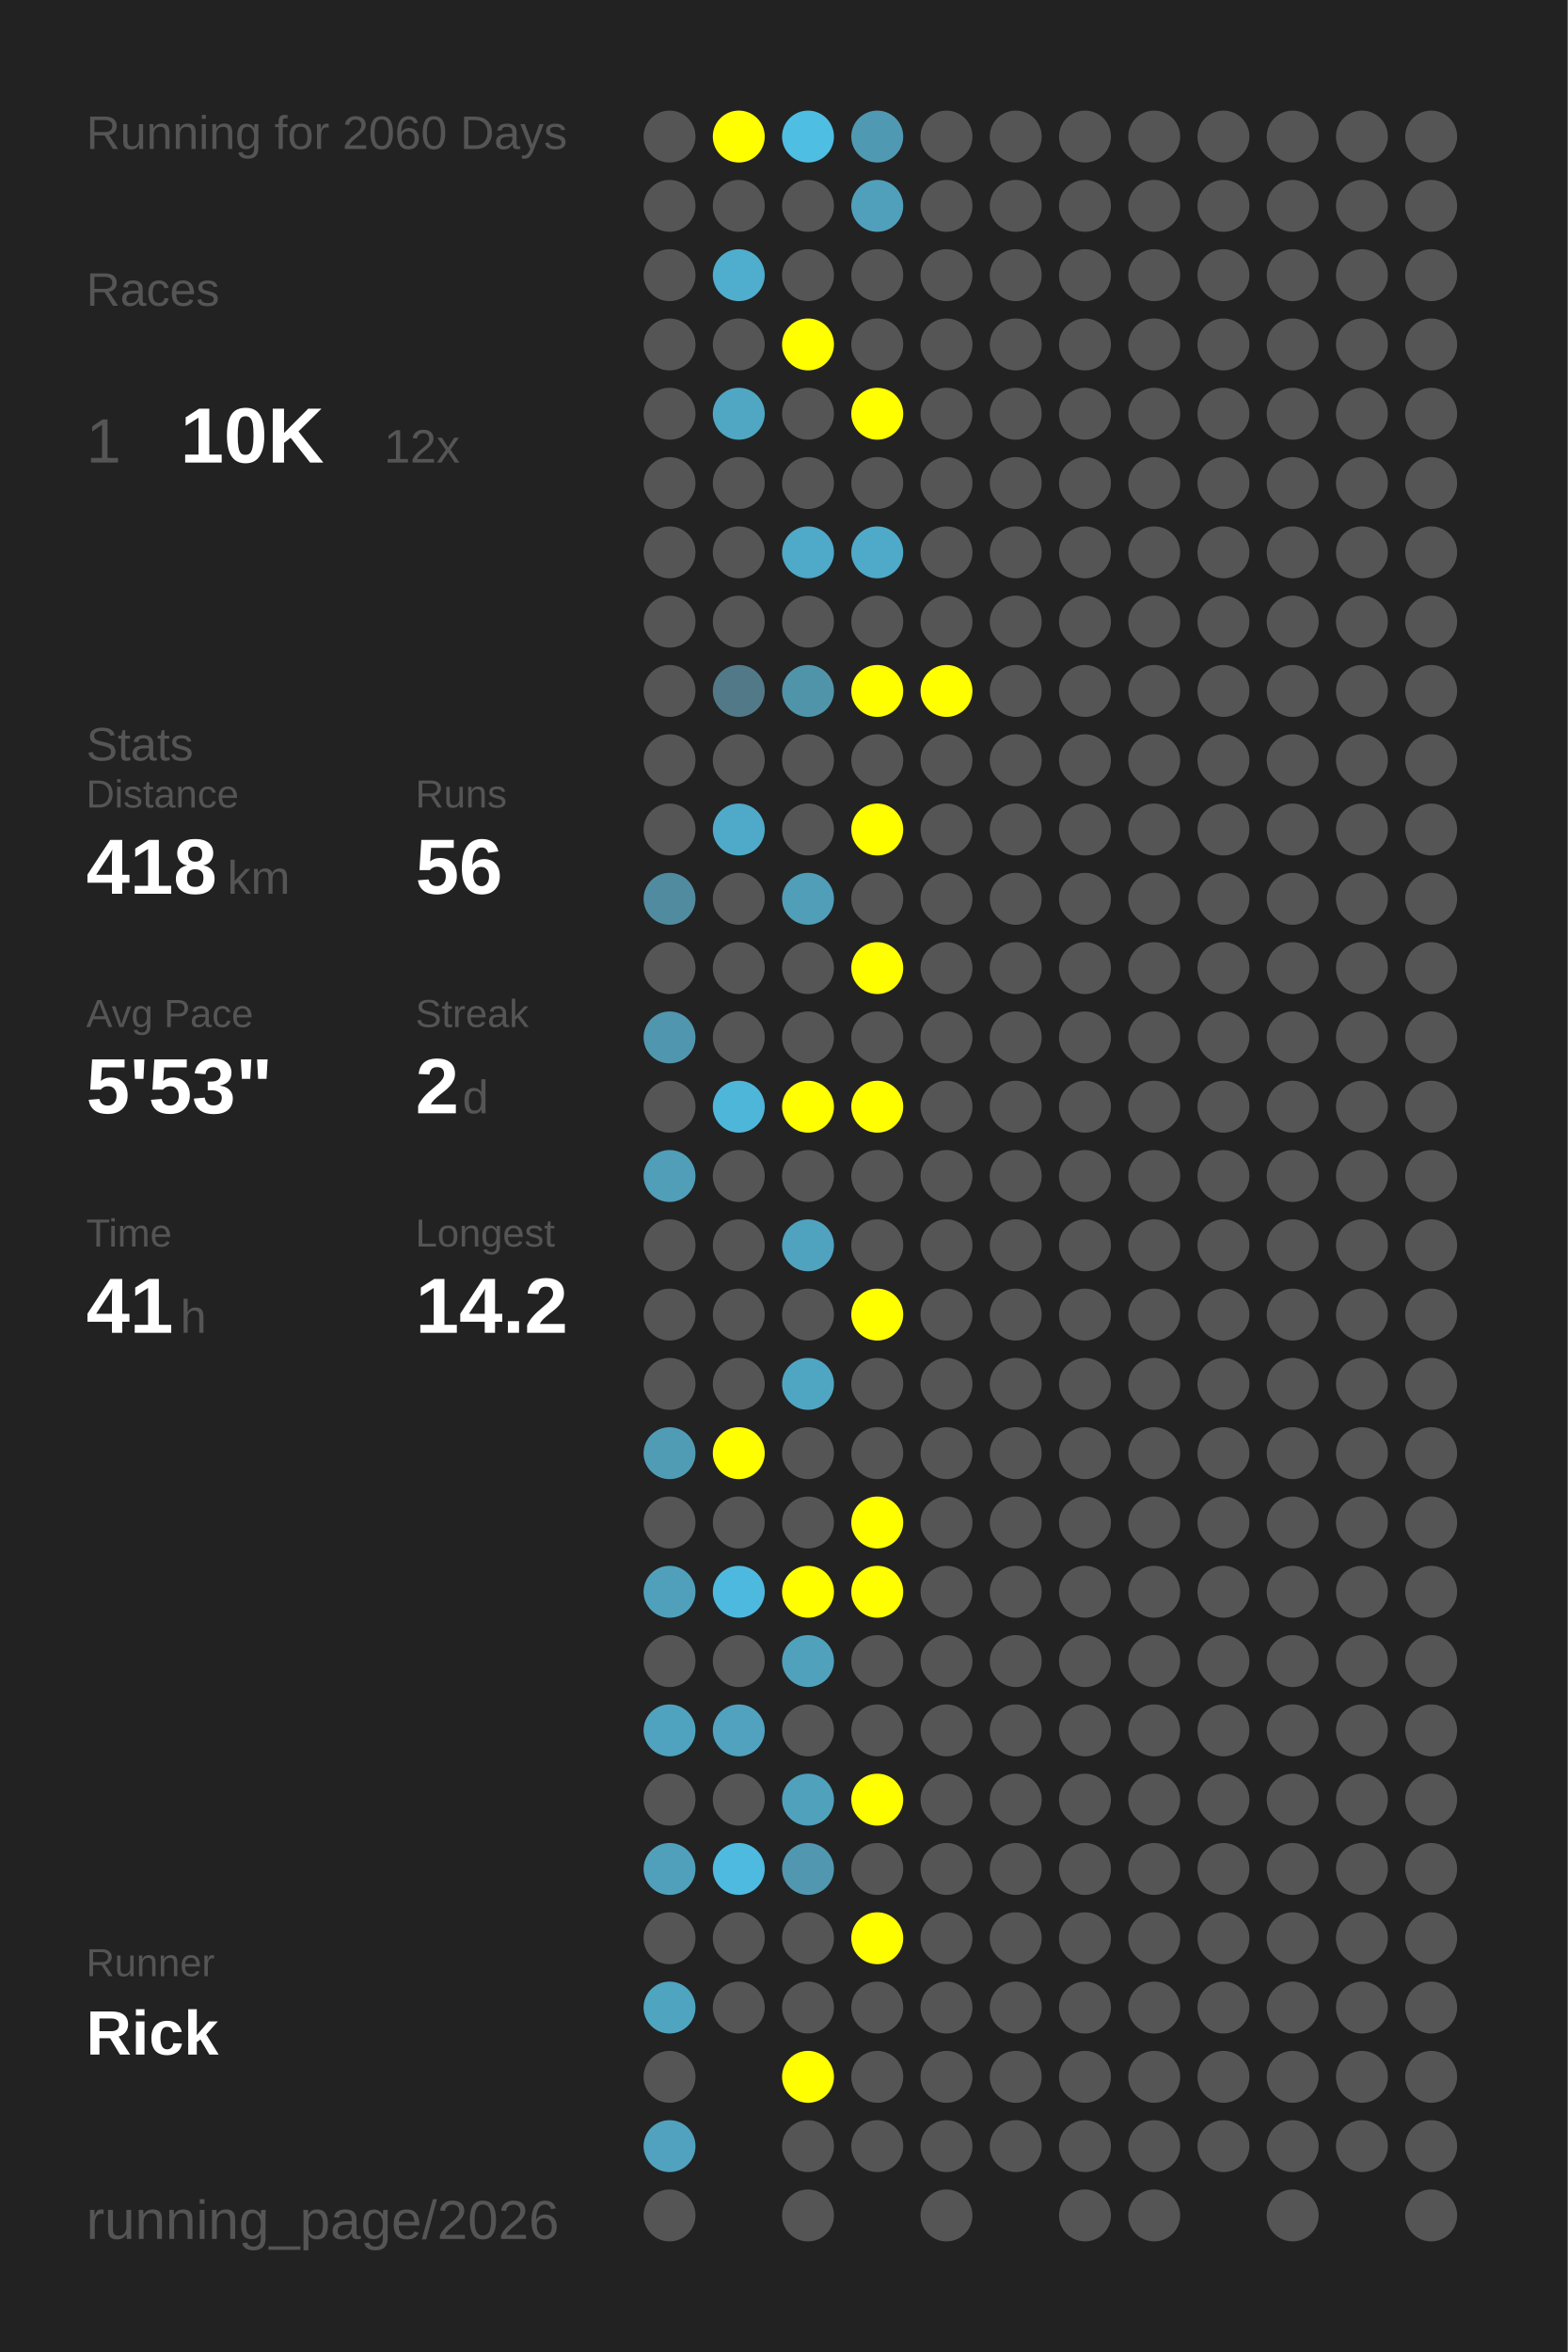
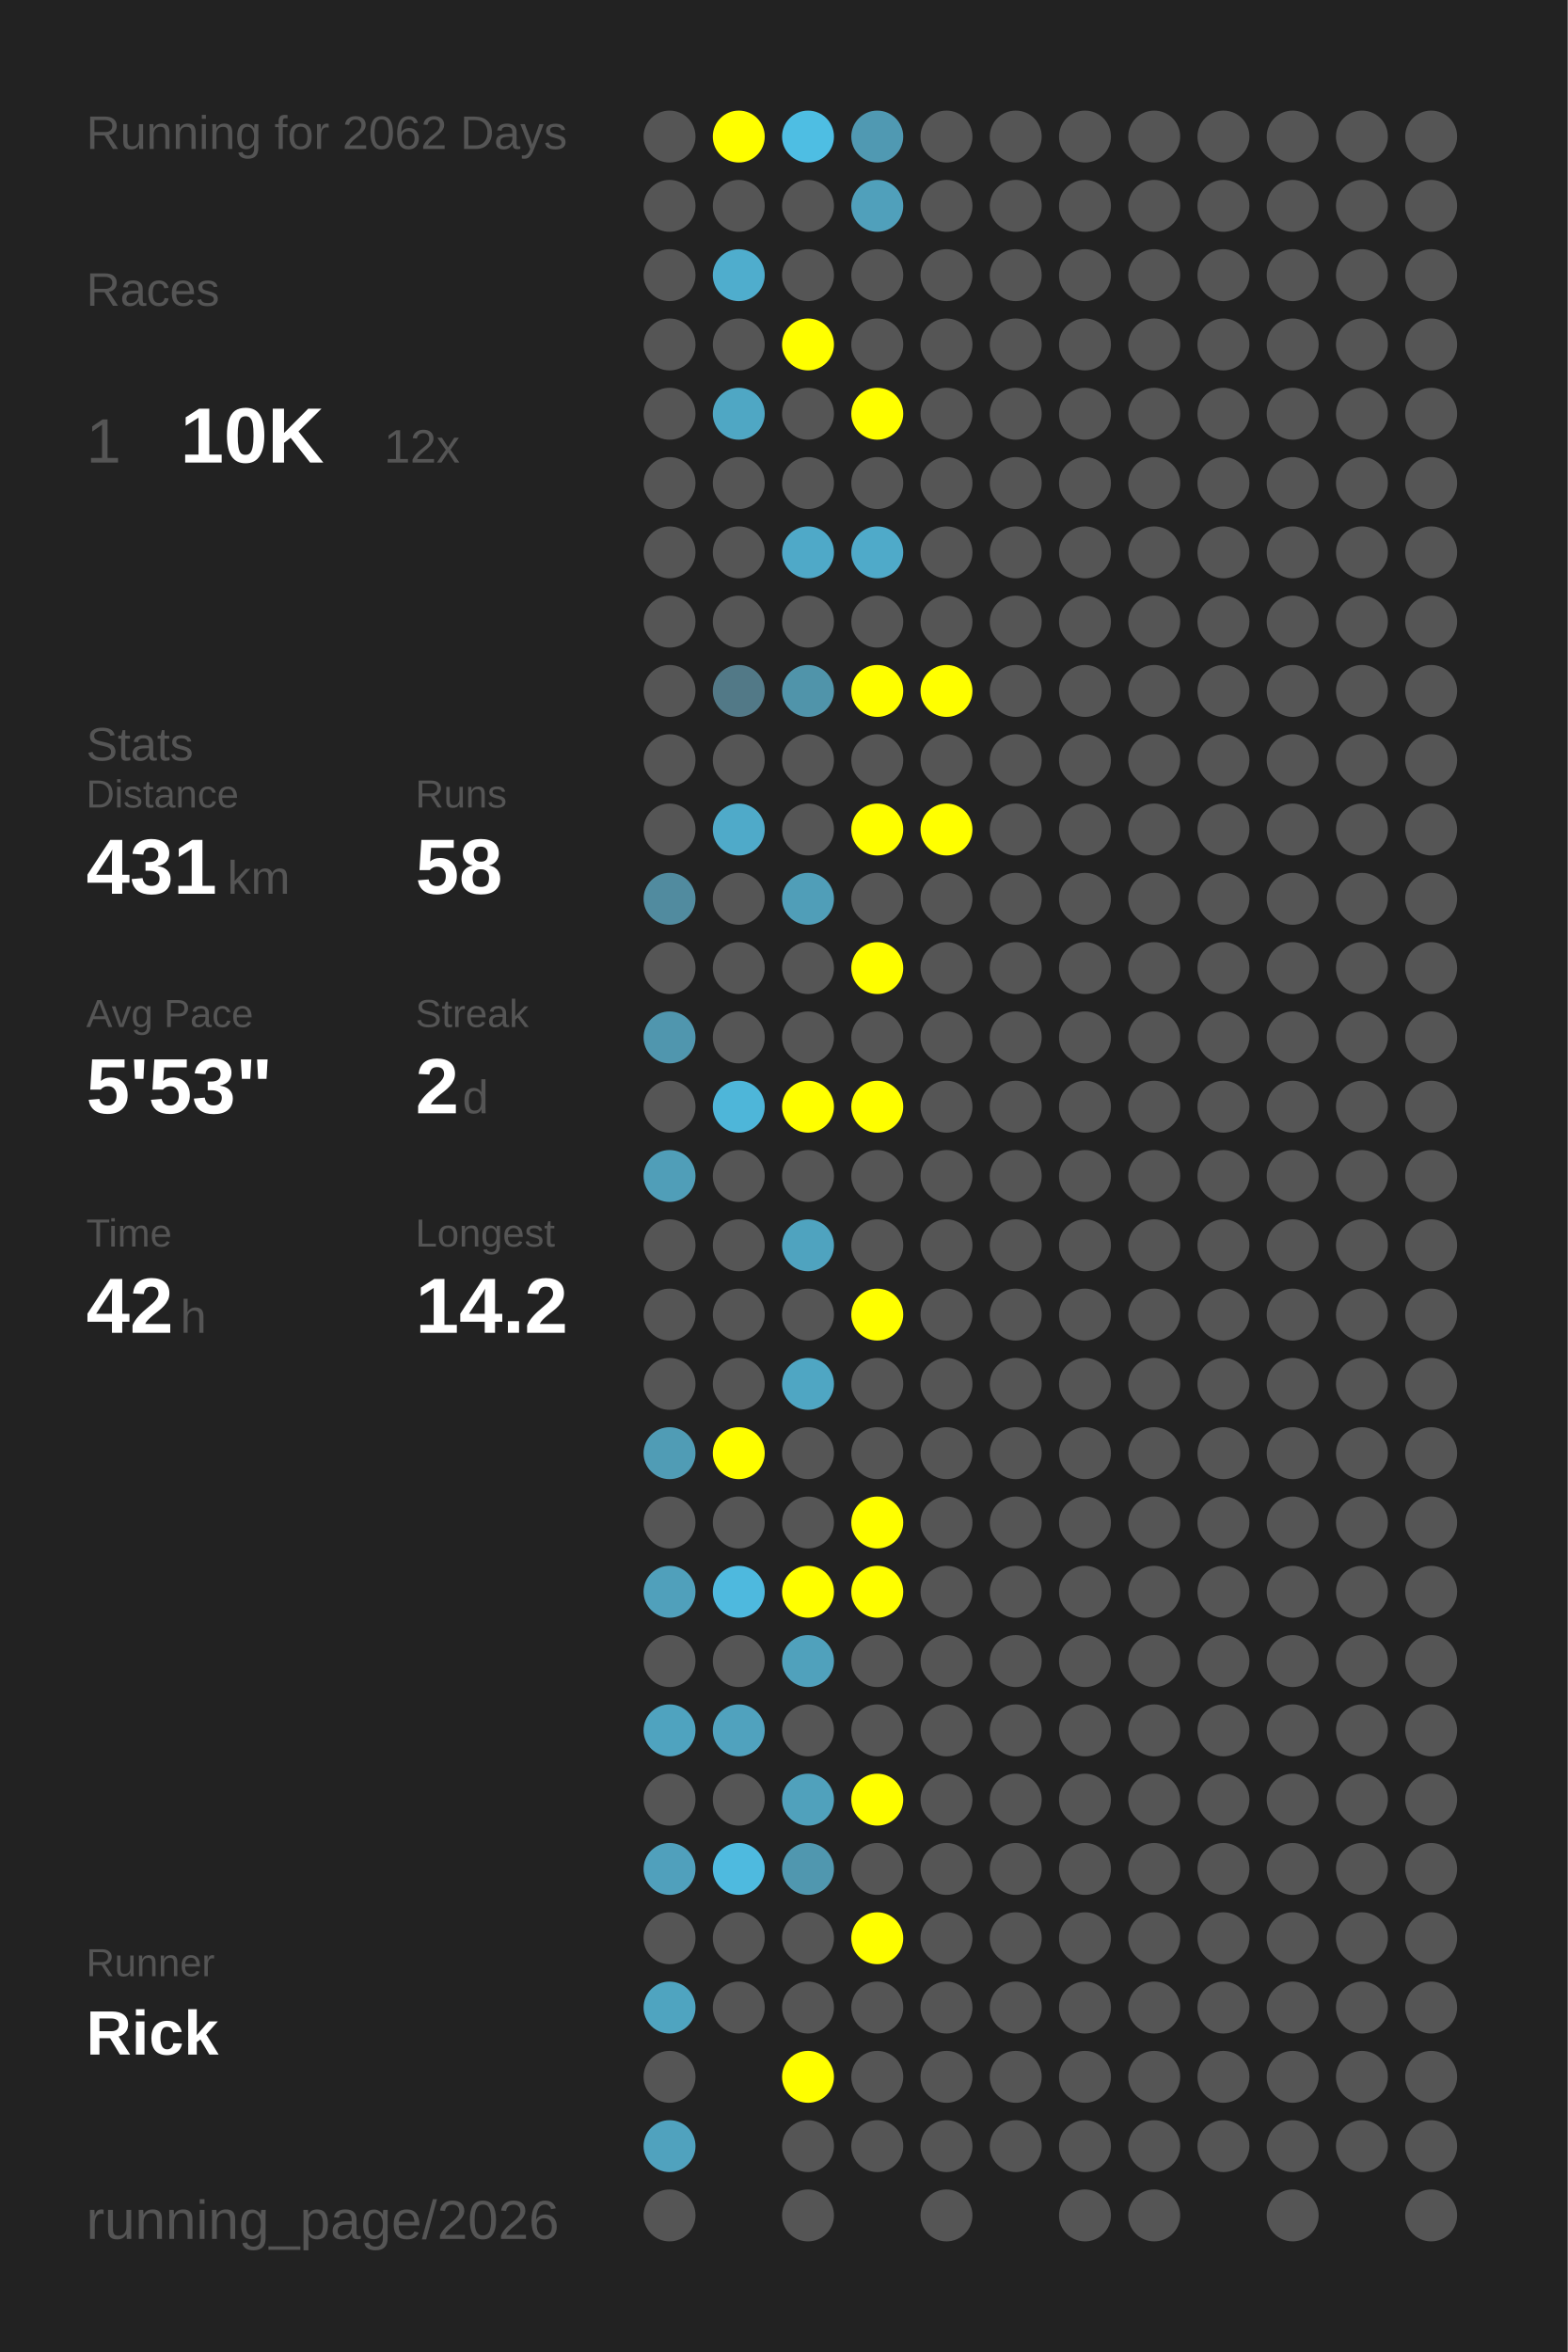
<svg xmlns="http://www.w3.org/2000/svg" baseProfile="full" height="300mm" version="1.1" viewBox="0,0,200,300" width="200mm">
  <defs />
  <rect fill="#222222" height="300" width="200" x="0" y="0" />
-   <text fill="#555555" style="font-size:6px; font-family:Arial;" x="11" y="19">Running for 2060 Days</text>
+   <text fill="#555555" style="font-size:6px; font-family:Arial;" x="11" y="19">Running for 2062 Days</text>
  <text fill="#555555" style="font-size:6px; font-family:Arial;" x="11" y="39">Races</text>
  <text fill="#555555" style="font-size:8px; font-family:Arial;" x="11" y="59">1</text>
  <text fill="#FFFFFF" style="font-size:10px; font-family:Arial; font-weight:bold;" x="23" y="59">10K</text>
  <text fill="#555555" style="font-size:6px; font-family:Arial;" x="49" y="59">12x</text>
  <text fill="#555555" style="font-size:6px; font-family:Arial;" x="11" y="97">Stats</text>
  <text fill="#555555" style="font-size:5px; font-family:Arial;" x="11" y="103">Distance</text>
-   <text fill="#FFFFFF" style="font-size:10px; font-family:Arial; font-weight:bold;" x="11" y="114">418</text>
+   <text fill="#FFFFFF" style="font-size:10px; font-family:Arial; font-weight:bold;" x="11" y="114">431</text>
  <text fill="#555555" style="font-size:6px; font-family:Arial;" x="29" y="114">km</text>
  <text fill="#555555" style="font-size:5px; font-family:Arial;" x="53" y="103">Runs</text>
-   <text fill="#FFFFFF" style="font-size:10px; font-family:Arial; font-weight:bold;" x="53" y="114">56</text>
+   <text fill="#FFFFFF" style="font-size:10px; font-family:Arial; font-weight:bold;" x="53" y="114">58</text>
  <text fill="#555555" style="font-size:5px; font-family:Arial;" x="11" y="131">Avg Pace</text>
  <text fill="#FFFFFF" style="font-size:10px; font-family:Arial; font-weight:bold;" x="11" y="142">5'53"</text>
  <text fill="#555555" style="font-size:5px; font-family:Arial;" x="53" y="131">Streak</text>
  <text fill="#FFFFFF" style="font-size:10px; font-family:Arial; font-weight:bold;" x="53" y="142">2</text>
  <text fill="#555555" style="font-size:6px; font-family:Arial;" x="59" y="142">d</text>
  <text fill="#555555" style="font-size:5px; font-family:Arial;" x="11" y="159">Time</text>
-   <text fill="#FFFFFF" style="font-size:10px; font-family:Arial; font-weight:bold;" x="11" y="170">41</text>
+   <text fill="#FFFFFF" style="font-size:10px; font-family:Arial; font-weight:bold;" x="11" y="170">42</text>
  <text fill="#555555" style="font-size:6px; font-family:Arial;" x="23" y="170">h</text>
  <text fill="#555555" style="font-size:5px; font-family:Arial;" x="53" y="159">Longest</text>
  <text fill="#FFFFFF" style="font-size:10px; font-family:Arial; font-weight:bold;" x="53" y="170">14.2</text>
  <text fill="#555555" style="font-size:5px; font-family:Arial;" x="11" y="252.065">Runner</text>
  <text fill="#FFFFFF" style="font-size:8px; font-family:Arial; font-weight:bold;" x="11" y="262.065">Rick</text>
  <text fill="#555555" style="font-size:7px; font-family:Arial;" x="11" y="285.581">running_page/2026</text>
  <circle cx="85.417" cy="17.419" fill="#555555" r="3.312" />
  <circle cx="85.417" cy="26.258" fill="#555555" r="3.312" />
  <circle cx="85.417" cy="35.097" fill="#555555" r="3.312" />
  <circle cx="85.417" cy="43.935" fill="#555555" r="3.312" />
  <circle cx="85.417" cy="52.774" fill="#555555" r="3.312" />
  <circle cx="85.417" cy="61.613" fill="#555555" r="3.312" />
  <circle cx="85.417" cy="70.452" fill="#555555" r="3.312" />
  <circle cx="85.417" cy="79.29" fill="#555555" r="3.312" />
  <circle cx="85.417" cy="88.129" fill="#555555" r="3.312" />
  <circle cx="85.417" cy="96.968" fill="#555555" r="3.312" />
  <circle cx="85.417" cy="105.806" fill="#555555" r="3.312" />
  <circle cx="85.417" cy="114.645" fill="#518b9f" r="3.312" />
  <circle cx="85.417" cy="123.484" fill="#555555" r="3.312" />
  <circle cx="85.417" cy="132.323" fill="#5096ae" r="3.312" />
  <circle cx="85.417" cy="141.161" fill="#555555" r="3.312" />
  <circle cx="85.417" cy="150" fill="#509eb8" r="3.312" />
  <circle cx="85.417" cy="158.839" fill="#555555" r="3.312" />
  <circle cx="85.417" cy="167.677" fill="#555555" r="3.312" />
  <circle cx="85.417" cy="176.516" fill="#555555" r="3.312" />
  <circle cx="85.417" cy="185.355" fill="#509cb5" r="3.312" />
  <circle cx="85.417" cy="194.194" fill="#555555" r="3.312" />
  <circle cx="85.417" cy="203.032" fill="#50a0bb" r="3.312" />
  <circle cx="85.417" cy="211.871" fill="#555555" r="3.312" />
  <circle cx="85.417" cy="220.71" fill="#4fa3bf" r="3.312" />
  <circle cx="85.417" cy="229.548" fill="#555555" r="3.312" />
  <circle cx="85.417" cy="238.387" fill="#50a0bc" r="3.312" />
  <circle cx="85.417" cy="247.226" fill="#555555" r="3.312" />
  <circle cx="85.417" cy="256.065" fill="#4fa4c0" r="3.312" />
  <circle cx="85.417" cy="264.903" fill="#555555" r="3.312" />
  <circle cx="85.417" cy="273.742" fill="#50a2be" r="3.312" />
  <circle cx="85.417" cy="282.581" fill="#555555" r="3.312" />
  <circle cx="94.25" cy="17.419" fill="#FFFF00" r="3.312" />
  <circle cx="94.25" cy="26.258" fill="#555555" r="3.312" />
  <circle cx="94.25" cy="35.097" fill="#4fadcd" r="3.312" />
  <circle cx="94.25" cy="43.935" fill="#555555" r="3.312" />
  <circle cx="94.25" cy="52.774" fill="#4fa7c4" r="3.312" />
  <circle cx="94.25" cy="61.613" fill="#555555" r="3.312" />
  <circle cx="94.25" cy="70.452" fill="#555555" r="3.312" />
  <circle cx="94.25" cy="79.29" fill="#555555" r="3.312" />
  <circle cx="94.25" cy="88.129" fill="#527987" r="3.312" />
  <circle cx="94.25" cy="96.968" fill="#555555" r="3.312" />
  <circle cx="94.25" cy="105.806" fill="#4faac9" r="3.312" />
  <circle cx="94.25" cy="114.645" fill="#555555" r="3.312" />
  <circle cx="94.25" cy="123.484" fill="#555555" r="3.312" />
  <circle cx="94.25" cy="132.323" fill="#555555" r="3.312" />
  <circle cx="94.25" cy="141.161" fill="#4eb6d9" r="3.312" />
  <circle cx="94.25" cy="150" fill="#555555" r="3.312" />
  <circle cx="94.25" cy="158.839" fill="#555555" r="3.312" />
  <circle cx="94.25" cy="167.677" fill="#555555" r="3.312" />
  <circle cx="94.25" cy="176.516" fill="#555555" r="3.312" />
  <circle cx="94.25" cy="185.355" fill="#FFFF00" r="3.312" />
  <circle cx="94.25" cy="194.194" fill="#555555" r="3.312" />
  <circle cx="94.25" cy="203.032" fill="#4eb9de" r="3.312" />
  <circle cx="94.25" cy="211.871" fill="#555555" r="3.312" />
  <circle cx="94.25" cy="220.71" fill="#50a2be" r="3.312" />
  <circle cx="94.25" cy="229.548" fill="#555555" r="3.312" />
  <circle cx="94.25" cy="238.387" fill="#4ebadf" r="3.312" />
  <circle cx="94.25" cy="247.226" fill="#555555" r="3.312" />
  <circle cx="94.25" cy="256.065" fill="#555555" r="3.312" />
  <circle cx="103.083" cy="17.419" fill="#4ebee3" r="3.312" />
  <circle cx="103.083" cy="26.258" fill="#555555" r="3.312" />
  <circle cx="103.083" cy="35.097" fill="#555555" r="3.312" />
  <circle cx="103.083" cy="43.935" fill="#FFFF00" r="3.312" />
  <circle cx="103.083" cy="52.774" fill="#555555" r="3.312" />
  <circle cx="103.083" cy="61.613" fill="#555555" r="3.312" />
  <circle cx="103.083" cy="70.452" fill="#4fa9c8" r="3.312" />
  <circle cx="103.083" cy="79.29" fill="#555555" r="3.312" />
  <circle cx="103.083" cy="88.129" fill="#5094aa" r="3.312" />
  <circle cx="103.083" cy="96.968" fill="#555555" r="3.312" />
  <circle cx="103.083" cy="105.806" fill="#555555" r="3.312" />
  <circle cx="103.083" cy="114.645" fill="#509eb8" r="3.312" />
  <circle cx="103.083" cy="123.484" fill="#555555" r="3.312" />
  <circle cx="103.083" cy="132.323" fill="#555555" r="3.312" />
  <circle cx="103.083" cy="141.161" fill="#FFFF00" r="3.312" />
  <circle cx="103.083" cy="150" fill="#555555" r="3.312" />
  <circle cx="103.083" cy="158.839" fill="#4fa3bf" r="3.312" />
  <circle cx="103.083" cy="167.677" fill="#555555" r="3.312" />
  <circle cx="103.083" cy="176.516" fill="#4fa6c3" r="3.312" />
  <circle cx="103.083" cy="185.355" fill="#555555" r="3.312" />
  <circle cx="103.083" cy="194.194" fill="#555555" r="3.312" />
  <circle cx="103.083" cy="203.032" fill="#FFFF00" r="3.312" />
  <circle cx="103.083" cy="211.871" fill="#50a1bc" r="3.312" />
  <circle cx="103.083" cy="220.71" fill="#555555" r="3.312" />
  <circle cx="103.083" cy="229.548" fill="#50a1bc" r="3.312" />
  <circle cx="103.083" cy="238.387" fill="#5097af" r="3.312" />
  <circle cx="103.083" cy="247.226" fill="#555555" r="3.312" />
  <circle cx="103.083" cy="256.065" fill="#555555" r="3.312" />
  <circle cx="103.083" cy="264.903" fill="#FFFF00" r="3.312" />
  <circle cx="103.083" cy="273.742" fill="#555555" r="3.312" />
  <circle cx="103.083" cy="282.581" fill="#555555" r="3.312" />
  <circle cx="111.917" cy="17.419" fill="#5099b2" r="3.312" />
  <circle cx="111.917" cy="26.258" fill="#50a0bb" r="3.312" />
  <circle cx="111.917" cy="35.097" fill="#555555" r="3.312" />
  <circle cx="111.917" cy="43.935" fill="#555555" r="3.312" />
  <circle cx="111.917" cy="52.774" fill="#FFFF00" r="3.312" />
  <circle cx="111.917" cy="61.613" fill="#555555" r="3.312" />
  <circle cx="111.917" cy="70.452" fill="#4faac9" r="3.312" />
  <circle cx="111.917" cy="79.29" fill="#555555" r="3.312" />
  <circle cx="111.917" cy="88.129" fill="#FFFF00" r="3.312" />
  <circle cx="111.917" cy="96.968" fill="#555555" r="3.312" />
  <circle cx="111.917" cy="105.806" fill="#FFFF00" r="3.312" />
  <circle cx="111.917" cy="114.645" fill="#555555" r="3.312" />
  <circle cx="111.917" cy="123.484" fill="#FFFF00" r="3.312" />
  <circle cx="111.917" cy="132.323" fill="#555555" r="3.312" />
  <circle cx="111.917" cy="141.161" fill="#FFFF00" r="3.312" />
  <circle cx="111.917" cy="150" fill="#555555" r="3.312" />
  <circle cx="111.917" cy="158.839" fill="#555555" r="3.312" />
  <circle cx="111.917" cy="167.677" fill="#FFFF00" r="3.312" />
  <circle cx="111.917" cy="176.516" fill="#555555" r="3.312" />
  <circle cx="111.917" cy="185.355" fill="#555555" r="3.312" />
  <circle cx="111.917" cy="194.194" fill="#FFFF00" r="3.312" />
  <circle cx="111.917" cy="203.032" fill="#FFFF00" r="3.312" />
  <circle cx="111.917" cy="211.871" fill="#555555" r="3.312" />
  <circle cx="111.917" cy="220.71" fill="#555555" r="3.312" />
  <circle cx="111.917" cy="229.548" fill="#FFFF00" r="3.312" />
  <circle cx="111.917" cy="238.387" fill="#555555" r="3.312" />
  <circle cx="111.917" cy="247.226" fill="#FFFF00" r="3.312" />
  <circle cx="111.917" cy="256.065" fill="#555555" r="3.312" />
  <circle cx="111.917" cy="264.903" fill="#555555" r="3.312" />
  <circle cx="111.917" cy="273.742" fill="#555555" r="3.312" />
  <circle cx="120.75" cy="17.419" fill="#555555" r="3.312" />
  <circle cx="120.75" cy="26.258" fill="#555555" r="3.312" />
  <circle cx="120.75" cy="35.097" fill="#555555" r="3.312" />
  <circle cx="120.75" cy="43.935" fill="#555555" r="3.312" />
  <circle cx="120.75" cy="52.774" fill="#555555" r="3.312" />
  <circle cx="120.75" cy="61.613" fill="#555555" r="3.312" />
  <circle cx="120.75" cy="70.452" fill="#555555" r="3.312" />
  <circle cx="120.75" cy="79.29" fill="#555555" r="3.312" />
  <circle cx="120.75" cy="88.129" fill="#FFFF00" r="3.312" />
  <circle cx="120.75" cy="96.968" fill="#555555" r="3.312" />
-   <circle cx="120.75" cy="105.806" fill="#555555" r="3.312" />
+   <circle cx="120.75" cy="105.806" fill="#FFFF00" r="3.312" />
  <circle cx="120.75" cy="114.645" fill="#555555" r="3.312" />
  <circle cx="120.75" cy="123.484" fill="#555555" r="3.312" />
  <circle cx="120.75" cy="132.323" fill="#555555" r="3.312" />
  <circle cx="120.75" cy="141.161" fill="#555555" r="3.312" />
  <circle cx="120.75" cy="150" fill="#555555" r="3.312" />
  <circle cx="120.75" cy="158.839" fill="#555555" r="3.312" />
  <circle cx="120.75" cy="167.677" fill="#555555" r="3.312" />
  <circle cx="120.75" cy="176.516" fill="#555555" r="3.312" />
  <circle cx="120.75" cy="185.355" fill="#555555" r="3.312" />
  <circle cx="120.75" cy="194.194" fill="#555555" r="3.312" />
  <circle cx="120.75" cy="203.032" fill="#555555" r="3.312" />
  <circle cx="120.75" cy="211.871" fill="#555555" r="3.312" />
  <circle cx="120.75" cy="220.71" fill="#555555" r="3.312" />
  <circle cx="120.75" cy="229.548" fill="#555555" r="3.312" />
  <circle cx="120.75" cy="238.387" fill="#555555" r="3.312" />
  <circle cx="120.75" cy="247.226" fill="#555555" r="3.312" />
  <circle cx="120.75" cy="256.065" fill="#555555" r="3.312" />
  <circle cx="120.75" cy="264.903" fill="#555555" r="3.312" />
  <circle cx="120.75" cy="273.742" fill="#555555" r="3.312" />
  <circle cx="120.75" cy="282.581" fill="#555555" r="3.312" />
  <circle cx="129.583" cy="17.419" fill="#555555" r="3.312" />
  <circle cx="129.583" cy="26.258" fill="#555555" r="3.312" />
  <circle cx="129.583" cy="35.097" fill="#555555" r="3.312" />
  <circle cx="129.583" cy="43.935" fill="#555555" r="3.312" />
  <circle cx="129.583" cy="52.774" fill="#555555" r="3.312" />
  <circle cx="129.583" cy="61.613" fill="#555555" r="3.312" />
  <circle cx="129.583" cy="70.452" fill="#555555" r="3.312" />
  <circle cx="129.583" cy="79.29" fill="#555555" r="3.312" />
  <circle cx="129.583" cy="88.129" fill="#555555" r="3.312" />
  <circle cx="129.583" cy="96.968" fill="#555555" r="3.312" />
  <circle cx="129.583" cy="105.806" fill="#555555" r="3.312" />
  <circle cx="129.583" cy="114.645" fill="#555555" r="3.312" />
  <circle cx="129.583" cy="123.484" fill="#555555" r="3.312" />
  <circle cx="129.583" cy="132.323" fill="#555555" r="3.312" />
  <circle cx="129.583" cy="141.161" fill="#555555" r="3.312" />
  <circle cx="129.583" cy="150" fill="#555555" r="3.312" />
  <circle cx="129.583" cy="158.839" fill="#555555" r="3.312" />
  <circle cx="129.583" cy="167.677" fill="#555555" r="3.312" />
  <circle cx="129.583" cy="176.516" fill="#555555" r="3.312" />
  <circle cx="129.583" cy="185.355" fill="#555555" r="3.312" />
  <circle cx="129.583" cy="194.194" fill="#555555" r="3.312" />
  <circle cx="129.583" cy="203.032" fill="#555555" r="3.312" />
  <circle cx="129.583" cy="211.871" fill="#555555" r="3.312" />
  <circle cx="129.583" cy="220.71" fill="#555555" r="3.312" />
  <circle cx="129.583" cy="229.548" fill="#555555" r="3.312" />
  <circle cx="129.583" cy="238.387" fill="#555555" r="3.312" />
  <circle cx="129.583" cy="247.226" fill="#555555" r="3.312" />
  <circle cx="129.583" cy="256.065" fill="#555555" r="3.312" />
  <circle cx="129.583" cy="264.903" fill="#555555" r="3.312" />
  <circle cx="129.583" cy="273.742" fill="#555555" r="3.312" />
  <circle cx="138.417" cy="17.419" fill="#555555" r="3.312" />
  <circle cx="138.417" cy="26.258" fill="#555555" r="3.312" />
  <circle cx="138.417" cy="35.097" fill="#555555" r="3.312" />
  <circle cx="138.417" cy="43.935" fill="#555555" r="3.312" />
  <circle cx="138.417" cy="52.774" fill="#555555" r="3.312" />
  <circle cx="138.417" cy="61.613" fill="#555555" r="3.312" />
  <circle cx="138.417" cy="70.452" fill="#555555" r="3.312" />
  <circle cx="138.417" cy="79.29" fill="#555555" r="3.312" />
  <circle cx="138.417" cy="88.129" fill="#555555" r="3.312" />
  <circle cx="138.417" cy="96.968" fill="#555555" r="3.312" />
  <circle cx="138.417" cy="105.806" fill="#555555" r="3.312" />
  <circle cx="138.417" cy="114.645" fill="#555555" r="3.312" />
  <circle cx="138.417" cy="123.484" fill="#555555" r="3.312" />
  <circle cx="138.417" cy="132.323" fill="#555555" r="3.312" />
  <circle cx="138.417" cy="141.161" fill="#555555" r="3.312" />
  <circle cx="138.417" cy="150" fill="#555555" r="3.312" />
  <circle cx="138.417" cy="158.839" fill="#555555" r="3.312" />
  <circle cx="138.417" cy="167.677" fill="#555555" r="3.312" />
  <circle cx="138.417" cy="176.516" fill="#555555" r="3.312" />
  <circle cx="138.417" cy="185.355" fill="#555555" r="3.312" />
  <circle cx="138.417" cy="194.194" fill="#555555" r="3.312" />
  <circle cx="138.417" cy="203.032" fill="#555555" r="3.312" />
  <circle cx="138.417" cy="211.871" fill="#555555" r="3.312" />
  <circle cx="138.417" cy="220.71" fill="#555555" r="3.312" />
  <circle cx="138.417" cy="229.548" fill="#555555" r="3.312" />
  <circle cx="138.417" cy="238.387" fill="#555555" r="3.312" />
  <circle cx="138.417" cy="247.226" fill="#555555" r="3.312" />
  <circle cx="138.417" cy="256.065" fill="#555555" r="3.312" />
  <circle cx="138.417" cy="264.903" fill="#555555" r="3.312" />
  <circle cx="138.417" cy="273.742" fill="#555555" r="3.312" />
  <circle cx="138.417" cy="282.581" fill="#555555" r="3.312" />
  <circle cx="147.25" cy="17.419" fill="#555555" r="3.312" />
  <circle cx="147.25" cy="26.258" fill="#555555" r="3.312" />
  <circle cx="147.25" cy="35.097" fill="#555555" r="3.312" />
  <circle cx="147.25" cy="43.935" fill="#555555" r="3.312" />
  <circle cx="147.25" cy="52.774" fill="#555555" r="3.312" />
  <circle cx="147.25" cy="61.613" fill="#555555" r="3.312" />
  <circle cx="147.25" cy="70.452" fill="#555555" r="3.312" />
  <circle cx="147.25" cy="79.29" fill="#555555" r="3.312" />
  <circle cx="147.25" cy="88.129" fill="#555555" r="3.312" />
  <circle cx="147.25" cy="96.968" fill="#555555" r="3.312" />
  <circle cx="147.25" cy="105.806" fill="#555555" r="3.312" />
  <circle cx="147.25" cy="114.645" fill="#555555" r="3.312" />
  <circle cx="147.25" cy="123.484" fill="#555555" r="3.312" />
  <circle cx="147.25" cy="132.323" fill="#555555" r="3.312" />
  <circle cx="147.25" cy="141.161" fill="#555555" r="3.312" />
  <circle cx="147.25" cy="150" fill="#555555" r="3.312" />
  <circle cx="147.25" cy="158.839" fill="#555555" r="3.312" />
  <circle cx="147.25" cy="167.677" fill="#555555" r="3.312" />
  <circle cx="147.25" cy="176.516" fill="#555555" r="3.312" />
  <circle cx="147.25" cy="185.355" fill="#555555" r="3.312" />
  <circle cx="147.25" cy="194.194" fill="#555555" r="3.312" />
  <circle cx="147.25" cy="203.032" fill="#555555" r="3.312" />
  <circle cx="147.25" cy="211.871" fill="#555555" r="3.312" />
  <circle cx="147.25" cy="220.71" fill="#555555" r="3.312" />
  <circle cx="147.25" cy="229.548" fill="#555555" r="3.312" />
  <circle cx="147.25" cy="238.387" fill="#555555" r="3.312" />
  <circle cx="147.25" cy="247.226" fill="#555555" r="3.312" />
  <circle cx="147.25" cy="256.065" fill="#555555" r="3.312" />
  <circle cx="147.25" cy="264.903" fill="#555555" r="3.312" />
  <circle cx="147.25" cy="273.742" fill="#555555" r="3.312" />
  <circle cx="147.25" cy="282.581" fill="#555555" r="3.312" />
  <circle cx="156.083" cy="17.419" fill="#555555" r="3.312" />
  <circle cx="156.083" cy="26.258" fill="#555555" r="3.312" />
  <circle cx="156.083" cy="35.097" fill="#555555" r="3.312" />
  <circle cx="156.083" cy="43.935" fill="#555555" r="3.312" />
  <circle cx="156.083" cy="52.774" fill="#555555" r="3.312" />
  <circle cx="156.083" cy="61.613" fill="#555555" r="3.312" />
  <circle cx="156.083" cy="70.452" fill="#555555" r="3.312" />
  <circle cx="156.083" cy="79.29" fill="#555555" r="3.312" />
  <circle cx="156.083" cy="88.129" fill="#555555" r="3.312" />
  <circle cx="156.083" cy="96.968" fill="#555555" r="3.312" />
  <circle cx="156.083" cy="105.806" fill="#555555" r="3.312" />
  <circle cx="156.083" cy="114.645" fill="#555555" r="3.312" />
  <circle cx="156.083" cy="123.484" fill="#555555" r="3.312" />
  <circle cx="156.083" cy="132.323" fill="#555555" r="3.312" />
  <circle cx="156.083" cy="141.161" fill="#555555" r="3.312" />
  <circle cx="156.083" cy="150" fill="#555555" r="3.312" />
  <circle cx="156.083" cy="158.839" fill="#555555" r="3.312" />
  <circle cx="156.083" cy="167.677" fill="#555555" r="3.312" />
  <circle cx="156.083" cy="176.516" fill="#555555" r="3.312" />
  <circle cx="156.083" cy="185.355" fill="#555555" r="3.312" />
  <circle cx="156.083" cy="194.194" fill="#555555" r="3.312" />
  <circle cx="156.083" cy="203.032" fill="#555555" r="3.312" />
  <circle cx="156.083" cy="211.871" fill="#555555" r="3.312" />
  <circle cx="156.083" cy="220.71" fill="#555555" r="3.312" />
  <circle cx="156.083" cy="229.548" fill="#555555" r="3.312" />
  <circle cx="156.083" cy="238.387" fill="#555555" r="3.312" />
  <circle cx="156.083" cy="247.226" fill="#555555" r="3.312" />
  <circle cx="156.083" cy="256.065" fill="#555555" r="3.312" />
  <circle cx="156.083" cy="264.903" fill="#555555" r="3.312" />
  <circle cx="156.083" cy="273.742" fill="#555555" r="3.312" />
  <circle cx="164.917" cy="17.419" fill="#555555" r="3.312" />
  <circle cx="164.917" cy="26.258" fill="#555555" r="3.312" />
  <circle cx="164.917" cy="35.097" fill="#555555" r="3.312" />
  <circle cx="164.917" cy="43.935" fill="#555555" r="3.312" />
  <circle cx="164.917" cy="52.774" fill="#555555" r="3.312" />
  <circle cx="164.917" cy="61.613" fill="#555555" r="3.312" />
  <circle cx="164.917" cy="70.452" fill="#555555" r="3.312" />
  <circle cx="164.917" cy="79.29" fill="#555555" r="3.312" />
  <circle cx="164.917" cy="88.129" fill="#555555" r="3.312" />
  <circle cx="164.917" cy="96.968" fill="#555555" r="3.312" />
  <circle cx="164.917" cy="105.806" fill="#555555" r="3.312" />
  <circle cx="164.917" cy="114.645" fill="#555555" r="3.312" />
  <circle cx="164.917" cy="123.484" fill="#555555" r="3.312" />
  <circle cx="164.917" cy="132.323" fill="#555555" r="3.312" />
  <circle cx="164.917" cy="141.161" fill="#555555" r="3.312" />
  <circle cx="164.917" cy="150" fill="#555555" r="3.312" />
  <circle cx="164.917" cy="158.839" fill="#555555" r="3.312" />
  <circle cx="164.917" cy="167.677" fill="#555555" r="3.312" />
  <circle cx="164.917" cy="176.516" fill="#555555" r="3.312" />
  <circle cx="164.917" cy="185.355" fill="#555555" r="3.312" />
  <circle cx="164.917" cy="194.194" fill="#555555" r="3.312" />
  <circle cx="164.917" cy="203.032" fill="#555555" r="3.312" />
  <circle cx="164.917" cy="211.871" fill="#555555" r="3.312" />
  <circle cx="164.917" cy="220.71" fill="#555555" r="3.312" />
  <circle cx="164.917" cy="229.548" fill="#555555" r="3.312" />
  <circle cx="164.917" cy="238.387" fill="#555555" r="3.312" />
  <circle cx="164.917" cy="247.226" fill="#555555" r="3.312" />
  <circle cx="164.917" cy="256.065" fill="#555555" r="3.312" />
  <circle cx="164.917" cy="264.903" fill="#555555" r="3.312" />
  <circle cx="164.917" cy="273.742" fill="#555555" r="3.312" />
  <circle cx="164.917" cy="282.581" fill="#555555" r="3.312" />
  <circle cx="173.75" cy="17.419" fill="#555555" r="3.312" />
  <circle cx="173.75" cy="26.258" fill="#555555" r="3.312" />
  <circle cx="173.75" cy="35.097" fill="#555555" r="3.312" />
  <circle cx="173.75" cy="43.935" fill="#555555" r="3.312" />
  <circle cx="173.75" cy="52.774" fill="#555555" r="3.312" />
  <circle cx="173.75" cy="61.613" fill="#555555" r="3.312" />
  <circle cx="173.75" cy="70.452" fill="#555555" r="3.312" />
  <circle cx="173.75" cy="79.29" fill="#555555" r="3.312" />
  <circle cx="173.75" cy="88.129" fill="#555555" r="3.312" />
  <circle cx="173.75" cy="96.968" fill="#555555" r="3.312" />
  <circle cx="173.75" cy="105.806" fill="#555555" r="3.312" />
  <circle cx="173.75" cy="114.645" fill="#555555" r="3.312" />
  <circle cx="173.75" cy="123.484" fill="#555555" r="3.312" />
  <circle cx="173.75" cy="132.323" fill="#555555" r="3.312" />
  <circle cx="173.75" cy="141.161" fill="#555555" r="3.312" />
  <circle cx="173.75" cy="150" fill="#555555" r="3.312" />
  <circle cx="173.75" cy="158.839" fill="#555555" r="3.312" />
  <circle cx="173.75" cy="167.677" fill="#555555" r="3.312" />
  <circle cx="173.75" cy="176.516" fill="#555555" r="3.312" />
  <circle cx="173.75" cy="185.355" fill="#555555" r="3.312" />
  <circle cx="173.75" cy="194.194" fill="#555555" r="3.312" />
  <circle cx="173.75" cy="203.032" fill="#555555" r="3.312" />
  <circle cx="173.75" cy="211.871" fill="#555555" r="3.312" />
  <circle cx="173.75" cy="220.71" fill="#555555" r="3.312" />
  <circle cx="173.75" cy="229.548" fill="#555555" r="3.312" />
  <circle cx="173.75" cy="238.387" fill="#555555" r="3.312" />
  <circle cx="173.75" cy="247.226" fill="#555555" r="3.312" />
  <circle cx="173.75" cy="256.065" fill="#555555" r="3.312" />
  <circle cx="173.75" cy="264.903" fill="#555555" r="3.312" />
  <circle cx="173.75" cy="273.742" fill="#555555" r="3.312" />
  <circle cx="182.583" cy="17.419" fill="#555555" r="3.312" />
  <circle cx="182.583" cy="26.258" fill="#555555" r="3.312" />
  <circle cx="182.583" cy="35.097" fill="#555555" r="3.312" />
  <circle cx="182.583" cy="43.935" fill="#555555" r="3.312" />
  <circle cx="182.583" cy="52.774" fill="#555555" r="3.312" />
  <circle cx="182.583" cy="61.613" fill="#555555" r="3.312" />
  <circle cx="182.583" cy="70.452" fill="#555555" r="3.312" />
  <circle cx="182.583" cy="79.29" fill="#555555" r="3.312" />
  <circle cx="182.583" cy="88.129" fill="#555555" r="3.312" />
  <circle cx="182.583" cy="96.968" fill="#555555" r="3.312" />
  <circle cx="182.583" cy="105.806" fill="#555555" r="3.312" />
  <circle cx="182.583" cy="114.645" fill="#555555" r="3.312" />
  <circle cx="182.583" cy="123.484" fill="#555555" r="3.312" />
  <circle cx="182.583" cy="132.323" fill="#555555" r="3.312" />
  <circle cx="182.583" cy="141.161" fill="#555555" r="3.312" />
  <circle cx="182.583" cy="150" fill="#555555" r="3.312" />
  <circle cx="182.583" cy="158.839" fill="#555555" r="3.312" />
  <circle cx="182.583" cy="167.677" fill="#555555" r="3.312" />
  <circle cx="182.583" cy="176.516" fill="#555555" r="3.312" />
  <circle cx="182.583" cy="185.355" fill="#555555" r="3.312" />
  <circle cx="182.583" cy="194.194" fill="#555555" r="3.312" />
  <circle cx="182.583" cy="203.032" fill="#555555" r="3.312" />
  <circle cx="182.583" cy="211.871" fill="#555555" r="3.312" />
  <circle cx="182.583" cy="220.71" fill="#555555" r="3.312" />
  <circle cx="182.583" cy="229.548" fill="#555555" r="3.312" />
  <circle cx="182.583" cy="238.387" fill="#555555" r="3.312" />
  <circle cx="182.583" cy="247.226" fill="#555555" r="3.312" />
  <circle cx="182.583" cy="256.065" fill="#555555" r="3.312" />
  <circle cx="182.583" cy="264.903" fill="#555555" r="3.312" />
  <circle cx="182.583" cy="273.742" fill="#555555" r="3.312" />
  <circle cx="182.583" cy="282.581" fill="#555555" r="3.312" />
</svg>
